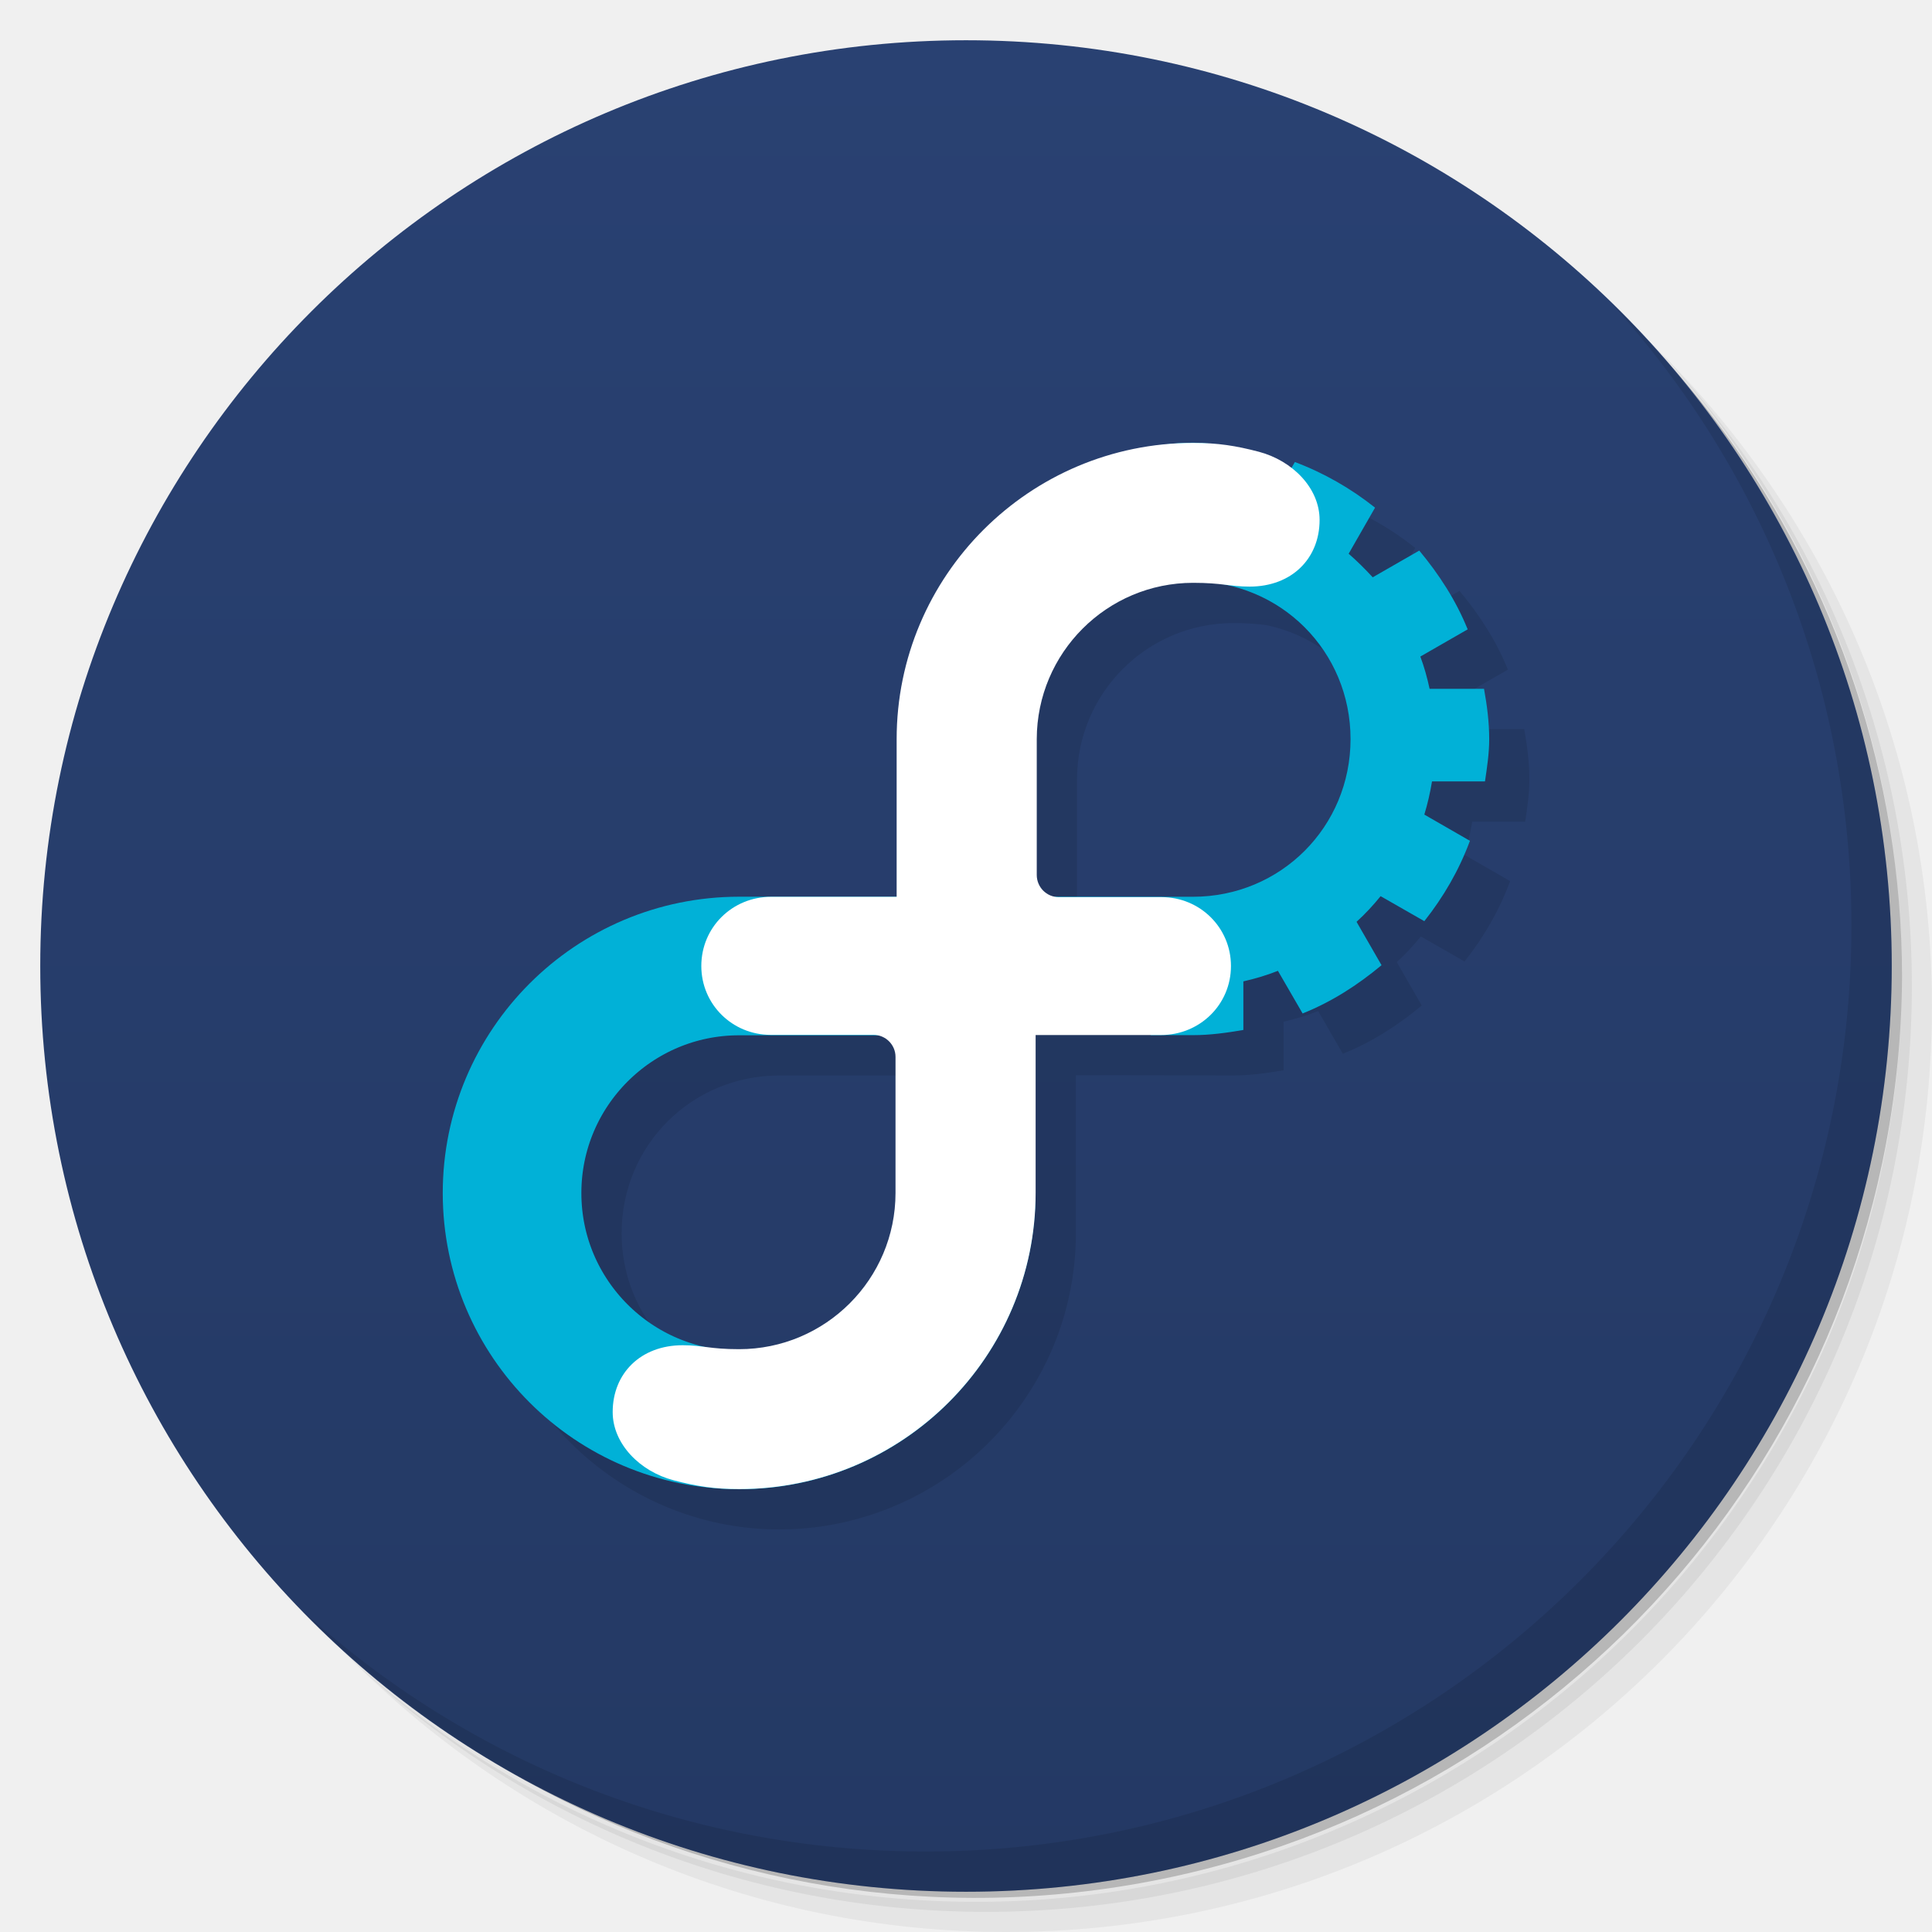
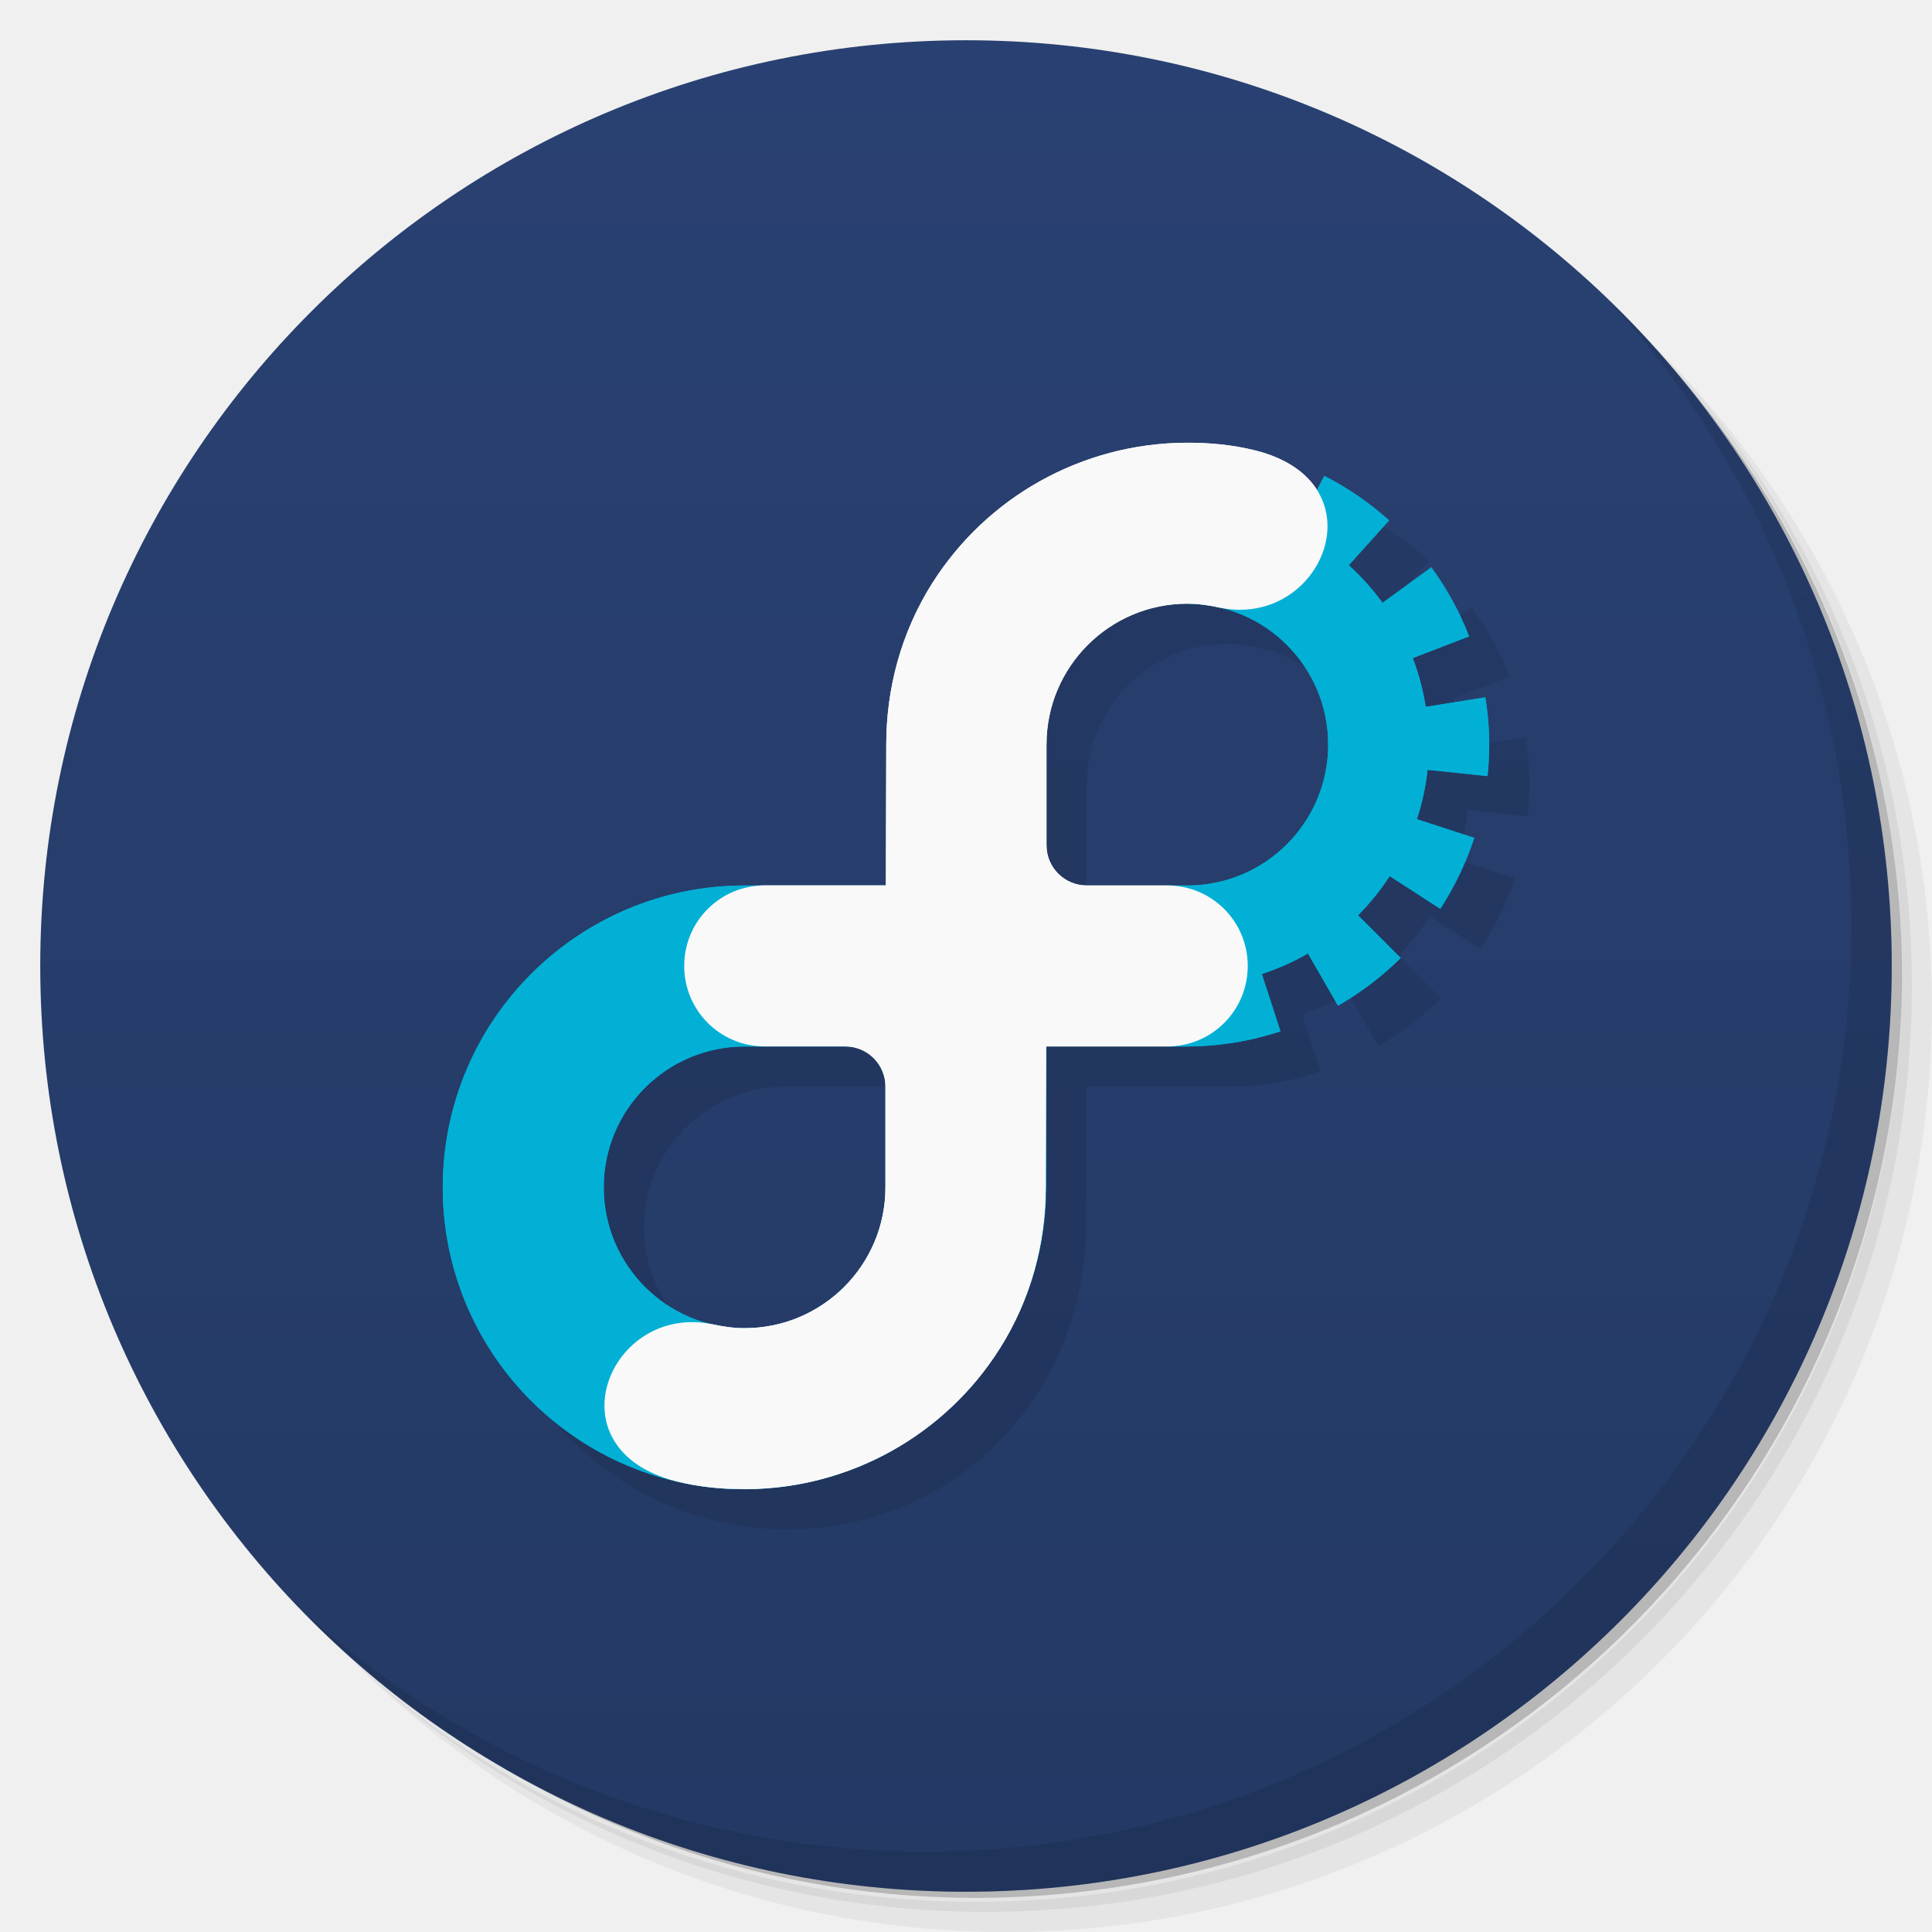
- <svg xmlns="http://www.w3.org/2000/svg" viewBox="0 0 48 48">
+ <svg xmlns="http://www.w3.org/2000/svg" version="1.1" viewBox="0 0 48 48">
  <defs>
-     <linearGradient id="linearGradient3764" x1="1" x2="47" gradientUnits="userSpaceOnUse" gradientTransform="matrix(0,-1,1,0,-1.5e-6,48)">
-       <stop style="stop-color:#243964;stop-opacity:1" />
-       <stop offset="1" style="stop-color:#294172;stop-opacity:1" />
+     <linearGradient id="bg" x1="1" x2="47" gradientTransform="matrix(0 -1 1 0 -1.5e-6 48)" gradientUnits="userSpaceOnUse">
+       <stop style="stop-color:#243964" offset="0" />
+       <stop style="stop-color:#294172" offset="1" />
    </linearGradient>
  </defs>
-   <g>
-     <path d="m 36.31 5 c 5.859 4.062 9.688 10.831 9.688 18.5 c 0 12.426 -10.07 22.5 -22.5 22.5 c -7.669 0 -14.438 -3.828 -18.5 -9.688 c 1.037 1.822 2.306 3.499 3.781 4.969 c 4.085 3.712 9.514 5.969 15.469 5.969 c 12.703 0 23 -10.298 23 -23 c 0 -5.954 -2.256 -11.384 -5.969 -15.469 c -1.469 -1.475 -3.147 -2.744 -4.969 -3.781 z m 4.969 3.781 c 3.854 4.113 6.219 9.637 6.219 15.719 c 0 12.703 -10.297 23 -23 23 c -6.081 0 -11.606 -2.364 -15.719 -6.219 c 4.16 4.144 9.883 6.719 16.219 6.719 c 12.703 0 23 -10.298 23 -23 c 0 -6.335 -2.575 -12.06 -6.719 -16.219 z" style="opacity:0.05" />
-     <path d="m 41.28 8.781 c 3.712 4.085 5.969 9.514 5.969 15.469 c 0 12.703 -10.297 23 -23 23 c -5.954 0 -11.384 -2.256 -15.469 -5.969 c 4.113 3.854 9.637 6.219 15.719 6.219 c 12.703 0 23 -10.298 23 -23 c 0 -6.081 -2.364 -11.606 -6.219 -15.719 z" style="opacity:0.1" />
-     <path d="m 31.25 2.375 c 8.615 3.154 14.75 11.417 14.75 21.13 c 0 12.426 -10.07 22.5 -22.5 22.5 c -9.708 0 -17.971 -6.135 -21.12 -14.75 a 23 23 0 0 0 44.875 -7 a 23 23 0 0 0 -16 -21.875 z" style="opacity:0.2" />
-   </g>
-   <g>
-     <path d="m 24 1 c 12.703 0 23 10.297 23 23 c 0 12.703 -10.297 23 -23 23 -12.703 0 -23 -10.297 -23 -23 0 -12.703 10.297 -23 23 -23 z" style="fill:url(#linearGradient3764);fill-opacity:1" />
-   </g>
-   <g>
-     <g>
-       <g transform="translate(1,1)">
-         <g style="opacity:0.1">
-           <g>
-             <path d="m 30.637 11.998 c -0.209 0 -0.415 0.016 -0.619 0.039 -0.004 0 -0.008 0 -0.012 0 -3.767 0.324 -6.729 3.479 -6.729 7.33 l 0 3.912 -3.914 0 c -4.046 0 -7.363 3.317 -7.363 7.361 0 4.045 3.319 7.359 7.363 7.359 c 0.761 0 1.497 -0.118 2.189 -0.336 2.998 -0.932 5.178 -3.728 5.178 -7.03 l 0 -3.918 c 1.282 -0.004 2.689 0.003 3.906 0.004 0.43 0 0.844 -0.059 1.254 -0.129 l 0 -1.207 c 0.293 -0.066 0.582 -0.154 0.859 -0.264 l 0.613 1.061 c 0.723 -0.289 1.371 -0.707 1.961 -1.199 l -0.621 -1.078 c 0.215 -0.195 0.414 -0.41 0.598 -0.637 l 1.086 0.621 c 0.477 -0.602 0.863 -1.266 1.133 -1.996 l -1.133 -0.652 c 0.082 -0.27 0.145 -0.543 0.191 -0.824 l 1.316 0 c 0.051 -0.348 0.104 -0.691 0.104 -1.051 0 -0.426 -0.055 -0.844 -0.129 -1.25 l -1.352 0 c -0.059 -0.273 -0.133 -0.543 -0.23 -0.801 l 1.178 -0.676 c -0.293 -0.723 -0.711 -1.367 -1.203 -1.957 l -1.156 0.664 c -0.191 -0.207 -0.387 -0.402 -0.598 -0.586 l 0.654 -1.146 c -0.602 -0.477 -1.264 -0.859 -1.99 -1.133 l -0.094 0.164 c -0.237 -0.185 -0.503 -0.34 -0.805 -0.42 -0.376 -0.098 -0.711 -0.15 -1.063 -0.182 -0.189 -0.024 -0.379 -0.043 -0.574 -0.043 z m 0.008 3.482 c 0.373 0 0.603 0.025 0.805 0.049 1.786 0.369 3.105 1.931 3.105 3.832 0 2.18 -1.734 3.918 -3.918 3.918 l -3.381 0 c -0.277 -0.026 -0.498 -0.253 -0.498 -0.541 l 0 -3.375 c 0.004 -2.145 1.742 -3.883 3.887 -3.883 z m -11.281 11.24 3.387 0 c 0.277 0.026 0.498 0.253 0.498 0.537 l 0 3.379 c 0 2.145 -1.742 3.883 -3.887 3.883 -0.388 0 -0.622 -0.027 -0.83 -0.053 -1.775 -0.376 -3.088 -1.931 -3.088 -3.826 0 -2.182 1.738 -3.92 3.92 -3.92 z" transform="translate(-1,-1)" />
-           </g>
-         </g>
-       </g>
-     </g>
-   </g>
-   <g transform="translate(-6.7970614e-5,0)">
-     <g>
-       <g>
-         <path d="m 28.391,11.129 0,1.277 c -0.352,0.07 -0.695,0.164 -1.027,0.289 -0.328,0.125 -0.641,0.281 -0.941,0.457 -0.301,0.18 -0.582,0.383 -0.848,0.605 -0.262,0.227 -0.508,0.469 -0.727,0.734 -0.223,0.266 -0.426,0.551 -0.602,0.852 -0.176,0.301 -0.328,0.617 -0.449,0.949 -0.121,0.332 -0.219,0.68 -0.281,1.031 -0.066,0.355 -0.098,0.719 -0.098,1.094 0,0.379 0.035,0.754 0.102,1.117 0.066,0.363 0.164,0.715 0.293,1.055 0.129,0.336 0.285,0.656 0.469,0.961 0.184,0.305 0.391,0.594 0.625,0.863 0.23,0.27 0.484,0.516 0.762,0.738 0.273,0.227 0.566,0.426 0.875,0.602 0.313,0.176 0.641,0.324 0.98,0.441 0.344,0.121 0.699,0.211 1.066,0.266 l 0,1.258 1.047,0 c 0.43,0 0.844,-0.059 1.254,-0.129 l 0,-1.207 c 0.293,-0.066 0.582,-0.152 0.859,-0.262 l 0.613,1.059 c 0.723,-0.289 1.371,-0.707 1.961,-1.199 l -0.621,-1.078 c 0.215,-0.195 0.414,-0.41 0.598,-0.637 l 1.086,0.621 C 35.864,22.284 36.25,21.62 36.52,20.89 l -1.133,-0.652 c 0.082,-0.27 0.145,-0.543 0.191,-0.824 l 1.316,0 c 0.051,-0.348 0.105,-0.691 0.105,-1.051 0,-0.426 -0.055,-0.844 -0.129,-1.25 l -1.352,0 C 35.459,16.84 35.385,16.57 35.288,16.312 l 1.176,-0.676 c -0.293,-0.723 -0.711,-1.367 -1.203,-1.957 l -1.156,0.664 c -0.191,-0.207 -0.387,-0.402 -0.598,-0.586 l 0.656,-1.145 c -0.602,-0.477 -1.266,-0.859 -1.992,-1.133 l -0.66,1.145 c -0.27,-0.09 -0.539,-0.164 -0.82,-0.219 l 0,-1.297 c -0.348,-0.051 -0.695,-0.109 -1.055,-0.109 -0.426,0 -0.84,0.059 -1.246,0.129 m 1.246,3.316 c 2.184,0 3.918,1.738 3.918,3.918 0,2.18 -1.734,3.918 -3.918,3.918 l -3.918,0 0,-3.918 c 0,-2.18 1.734,-3.918 3.918,-3.918 m 0,0" style="fill:#01b1d7;fill-opacity:1;stroke:none;fill-rule:nonzero" />
-         <path d="m 84.62 -79.997 c 0 0 43.38 0 43.38 0 0 0 0 43.39 0 43.39 0 23.948 -19.435 43.36 -43.38 43.36 -23.941 0 -43.38 -19.41 -43.38 -43.36 0 -23.948 19.435 -43.39 43.38 -43.39 m 0 0" transform="matrix(0.130039,0,0,0.130004,7.359236,34.39998)" style="stroke-opacity:1;fill:none;stroke-miterlimit:4;stroke:#01b1d7;stroke-linecap:butt;stroke-linejoin:miter;stroke-width:26.484" />
-         <path d="m 25.73 22.281 0 7.352 c 0 4.066 -3.301 7.363 -7.367 7.363 -0.617 0 -1.055 -0.07 -1.629 -0.219 -0.832 -0.219 -1.512 -0.902 -1.512 -1.695 0 -0.961 0.695 -1.66 1.738 -1.66 0.496 0 0.676 0.098 1.402 0.098 2.145 0 3.887 -1.738 3.887 -3.883 l 0 -3.379 c 0 -0.301 -0.246 -0.547 -0.547 -0.547 l -2.555 0 c -0.953 0 -1.723 -0.758 -1.723 -1.711 0 -0.961 0.77 -1.719 1.734 -1.719" style="fill:#fff;fill-opacity:1;stroke:none;fill-rule:nonzero" />
-         <path d="m 22.277 25.715 0 -7.348 c 0 -4.066 3.301 -7.363 7.367 -7.363 0.617 0 1.059 0.07 1.629 0.219 0.832 0.219 1.512 0.898 1.512 1.695 0 0.961 -0.695 1.656 -1.738 1.656 -0.496 0 -0.676 -0.094 -1.402 -0.094 -2.145 0 -3.883 1.738 -3.887 3.883 l 0 3.375 c 0 0.305 0.246 0.551 0.547 0.551 l 2.555 0 c 0.953 0 1.723 0.758 1.723 1.711 0 0.961 -0.777 1.715 -1.738 1.715" style="fill:#fff;fill-opacity:1;stroke:none;fill-rule:nonzero" />
-       </g>
-     </g>
-   </g>
-   <g>
-     <path d="m 40.03 7.531 c 3.712 4.084 5.969 9.514 5.969 15.469 0 12.703 -10.297 23 -23 23 c -5.954 0 -11.384 -2.256 -15.469 -5.969 4.178 4.291 10.01 6.969 16.469 6.969 c 12.703 0 23 -10.298 23 -23 0 -6.462 -2.677 -12.291 -6.969 -16.469 z" style="opacity:0.1" />
-   </g>
+   <path d="m36.31 5c5.859 4.062 9.688 10.831 9.688 18.5 0 12.426-10.07 22.5-22.5 22.5-7.669 0-14.438-3.828-18.5-9.688 1.037 1.822 2.306 3.499 3.781 4.969 4.085 3.712 9.514 5.969 15.469 5.969 12.703 0 23-10.298 23-23 0-5.954-2.256-11.384-5.969-15.469-1.469-1.475-3.147-2.744-4.969-3.781zm4.969 3.781c3.854 4.113 6.219 9.637 6.219 15.719 0 12.703-10.297 23-23 23-6.081 0-11.606-2.364-15.719-6.219 4.16 4.144 9.883 6.719 16.219 6.719 12.703 0 23-10.298 23-23 0-6.335-2.575-12.06-6.719-16.219z" style="opacity:.05" />
+   <path d="m41.28 8.781c3.712 4.085 5.969 9.514 5.969 15.469 0 12.703-10.297 23-23 23-5.954 0-11.384-2.256-15.469-5.969 4.113 3.854 9.637 6.219 15.719 6.219 12.703 0 23-10.298 23-23 0-6.081-2.364-11.606-6.219-15.719z" style="opacity:.1" />
+   <path d="m31.25 2.375c8.615 3.154 14.75 11.417 14.75 21.13 0 12.426-10.07 22.5-22.5 22.5-9.708 0-17.971-6.135-21.12-14.75a23 23 0 0 0 44.875-7 23 23 0 0 0-16-21.875z" style="opacity:.2" />
+   <path d="m24 1c12.703 0 23 10.297 23 23s-10.297 23-23 23-23-10.297-23-23 10.297-23 23-23z" style="fill:url(#bg)" />
+   <g transform="translate(1,1)" />
+   <g transform="translate(-6.7971e-5)" />
+   <path d="m40.03 7.531c3.712 4.084 5.969 9.514 5.969 15.469 0 12.703-10.297 23-23 23-5.954 0-11.384-2.256-15.469-5.969 4.178 4.291 10.01 6.969 16.469 6.969 12.703 0 23-10.298 23-23 0-6.462-2.677-12.291-6.969-16.469z" style="opacity:.1" />
+   <path d="m32.9 11.824-0.68 1.336-2.721 1.84c1.933 0 3.5 1.567 3.5 3.5s-1.567 3.5-3.5 3.5h-0.5v4h0.5c0.786-0.004 1.567-0.131 2.314-0.377l-0.463-1.424c0.398-0.13 0.782-0.3 1.145-0.51l0.748 1.297c0.568-0.326 1.092-0.724 1.557-1.185l-1.06-1.06c0.296-0.297 0.559-0.623 0.787-0.975l1.256 0.814c0.357-0.549 0.641-1.141 0.844-1.764l-1.424-0.463c0.131-0.399 0.219-0.81 0.264-1.227l1.49 0.156c0.028-0.26 0.042-0.522 0.043-0.783-0.002-0.393-0.034-0.786-0.098-1.174l-1.48 0.236c-0.065-0.414-0.173-0.82-0.322-1.211l1.4-0.539c-0.237-0.61-0.553-1.187-0.939-1.715l-1.213 0.881c-0.246-0.34-0.527-0.653-0.838-0.934l1.002-1.113c-0.486-0.438-1.028-0.81-1.611-1.107zm-14.4 10.176c-4.142 0-7.5 3.358-7.5 7.5s3.358 7.5 7.5 7.5c4.101-3e-3 7.44-3.299 7.494-7.4h0.006v-0.1-3.5l-4-4h-3.5zm0 4h3.5v3.5c0 1.933-1.567 3.5-3.5 3.5s-3.5-1.567-3.5-3.5 1.567-3.5 3.5-3.5z" style="fill:#02b0d6" />
+   <path d="m29.441 11c-2.554 0.02-4.922 1.338-6.285 3.498-0.774 1.228-1.137 2.617-1.137 4l-0.01 3.5h-3.01c-1.108 0-2 0.892-2 2s0.892 2 2 2h2c0.554 0 1 0.446 1 1v2.5c0 1.933-1.567 3.501-3.5 3.5-0.265 0-0.528-0.038-0.787-0.094-2.568-0.55-4.075 3.105-0.9 3.902 0.57 0.143 1.159 0.196 1.746 0.191 2.554-0.02 4.922-1.338 6.285-3.498 0.774-1.228 1.137-2.617 1.137-4l0.01-3.5h3.01c1.108 0 2-0.892 2-2s-0.892-2-2-2h-2c-0.554 0-1-0.446-1-1v-2.5c0-1.933 1.567-3.501 3.5-3.5 0.265 0 0.528 0.038 0.787 0.094 2.568 0.55 4.075-3.105 0.9-3.902-0.57-0.143-1.159-0.196-1.746-0.191" style="fill:#f9f9f9" />
+   <path d="m30.441 12c-2.57 0.004-4.923 1.338-6.285 3.498-0.774 1.228-1.129 2.617-1.137 4l-0.02 3.502h-3.5c-4.142 0-7.5 3.358-7.5 7.5 0 4.392 3.681 7.5 7.5 7.5 4.5 0 7.459-3.585 7.481-7.502l0.02-3.498h3.5c0.786 0 1.567-0.131 2.314-0.377l-0.463-1.424c0.398-0.13 0.782-0.3 1.145-0.51l0.748 1.297c0.568-0.326 1.092-0.724 1.557-1.185l-1.06-1.06c0.296-0.297 0.559-0.623 0.787-0.975l1.256 0.814c0.357-0.549 0.641-1.141 0.844-1.764l-1.424-0.463c0.131-0.399 0.219-0.81 0.264-1.227l1.49 0.156c0.028-0.26 0.042-0.522 0.043-0.783-0.002-0.393-0.034-0.786-0.098-1.174l-1.48 0.236c-0.065-0.414-0.173-0.82-0.322-1.211l1.4-0.539c-0.237-0.61-0.553-1.187-0.939-1.715l-1.213 0.881c-0.246-0.34-0.527-0.653-0.838-0.934l1.002-1.113c-0.486-0.438-1.028-0.81-1.611-1.107l-0.182 0.355c-0.271-0.43-0.759-0.795-1.531-0.988-0.57-0.143-1.159-0.192-1.746-0.191zm0.059 4c0.263 0.001 0.55 0.044 0.775 0.092 1.563 0.333 2.725 1.743 2.725 3.408 0 1.933-1.567 3.5-3.5 3.5h-2.5c-0.554 0-1-0.448-1-1.002v-2.5c0-1.933 1.567-3.506 3.5-3.498zm-11 11h2.5c0.554 0 0.998 0.444 0.998 0.998v2.5c0 1.933-1.567 3.501-3.5 3.5-0.265-1.21e-4 -0.527-0.035-0.785-0.094-1.553-0.355-2.713-1.743-2.713-3.404 0-1.933 1.567-3.5 3.5-3.5z" style="opacity:.1" />
+   <path d="m32.9 11.824-0.68 1.336-2.721 1.84c1.933 0 3.5 1.567 3.5 3.5s-1.567 3.5-3.5 3.5h-0.5v4h0.5c0.786-0.004 1.567-0.131 2.314-0.377l-0.463-1.424c0.398-0.13 0.782-0.3 1.145-0.51l0.748 1.297c0.568-0.326 1.092-0.724 1.557-1.185l-1.06-1.06c0.296-0.297 0.559-0.623 0.787-0.975l1.256 0.814c0.357-0.549 0.641-1.141 0.844-1.764l-1.424-0.463c0.131-0.399 0.219-0.81 0.264-1.227l1.49 0.156c0.028-0.26 0.042-0.522 0.043-0.783-0.002-0.393-0.034-0.786-0.098-1.174l-1.48 0.236c-0.065-0.414-0.173-0.82-0.322-1.211l1.4-0.539c-0.237-0.61-0.553-1.187-0.939-1.715l-1.213 0.881c-0.246-0.34-0.527-0.653-0.838-0.934l1.002-1.113c-0.486-0.438-1.028-0.81-1.611-1.107zm-14.4 10.176c-4.142 0-7.5 3.358-7.5 7.5s3.358 7.5 7.5 7.5v-4c-1.933 0-3.5-1.567-3.5-3.5s1.567-3.5 3.5-3.5h0.5v-4z" style="fill:#02b0d6" />
+   <path d="m29.441 11c-2.554 0.02-4.922 1.338-6.285 3.498-0.774 1.228-1.137 2.617-1.137 4l-0.01 3.5h-3.01c-1.108 0-2 0.892-2 2s0.892 2 2 2h2c0.554 0 1 0.446 1 1v2.5c0 1.933-1.567 3.501-3.5 3.5-0.265 0-0.528-0.038-0.787-0.094-2.568-0.55-4.075 3.105-0.9 3.902 0.57 0.143 1.159 0.196 1.746 0.191 2.554-0.02 4.922-1.338 6.285-3.498 0.774-1.228 1.137-2.617 1.137-4l0.01-3.5h3.01c1.108 0 2-0.892 2-2s-0.892-2-2-2h-2c-0.554 0-1-0.446-1-1v-2.5c0-1.933 1.567-3.501 3.5-3.5 0.265 0 0.528 0.038 0.787 0.094 2.568 0.55 4.075-3.105 0.9-3.902-0.57-0.143-1.159-0.196-1.746-0.191" style="fill:#f9f9f9" />
</svg>
